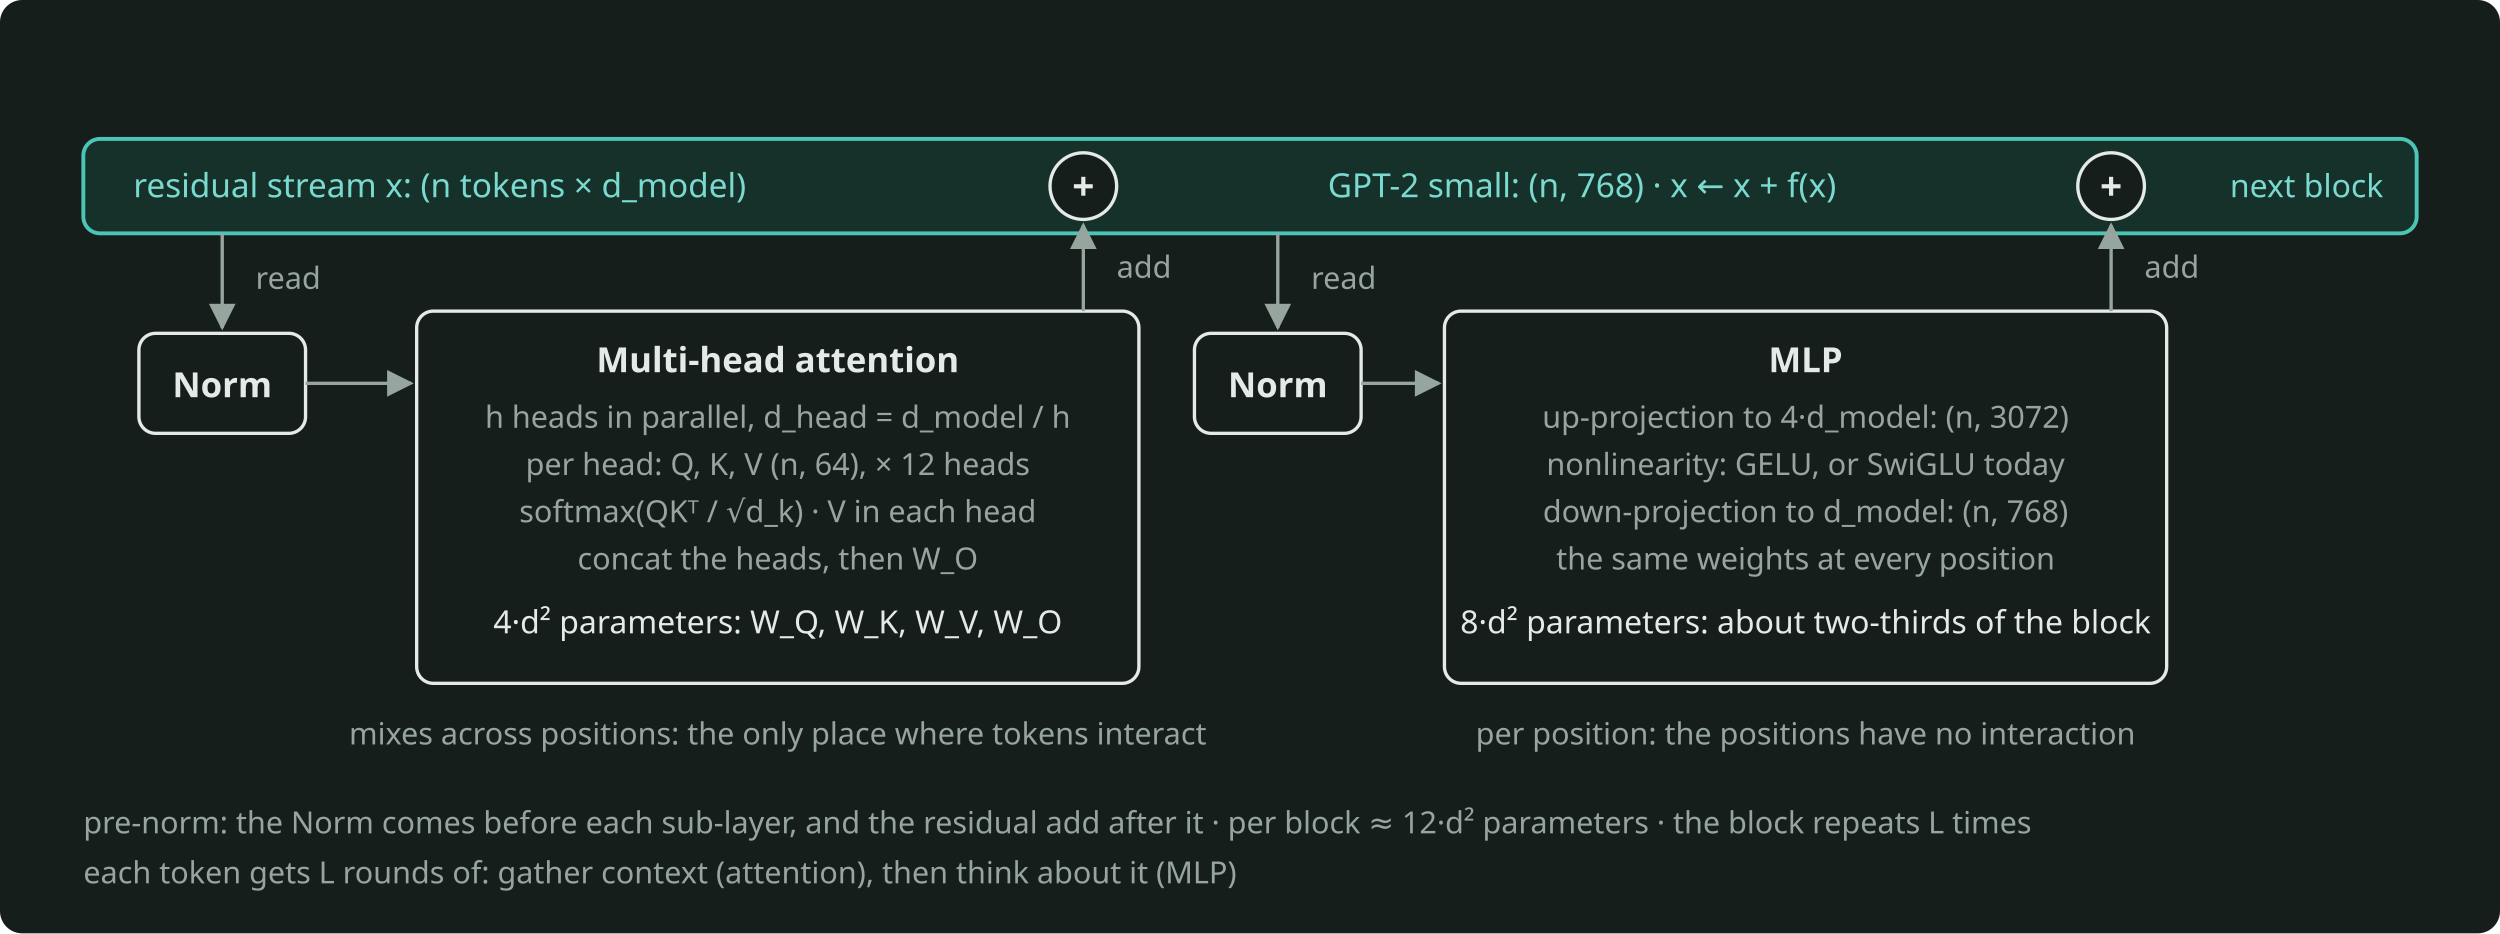
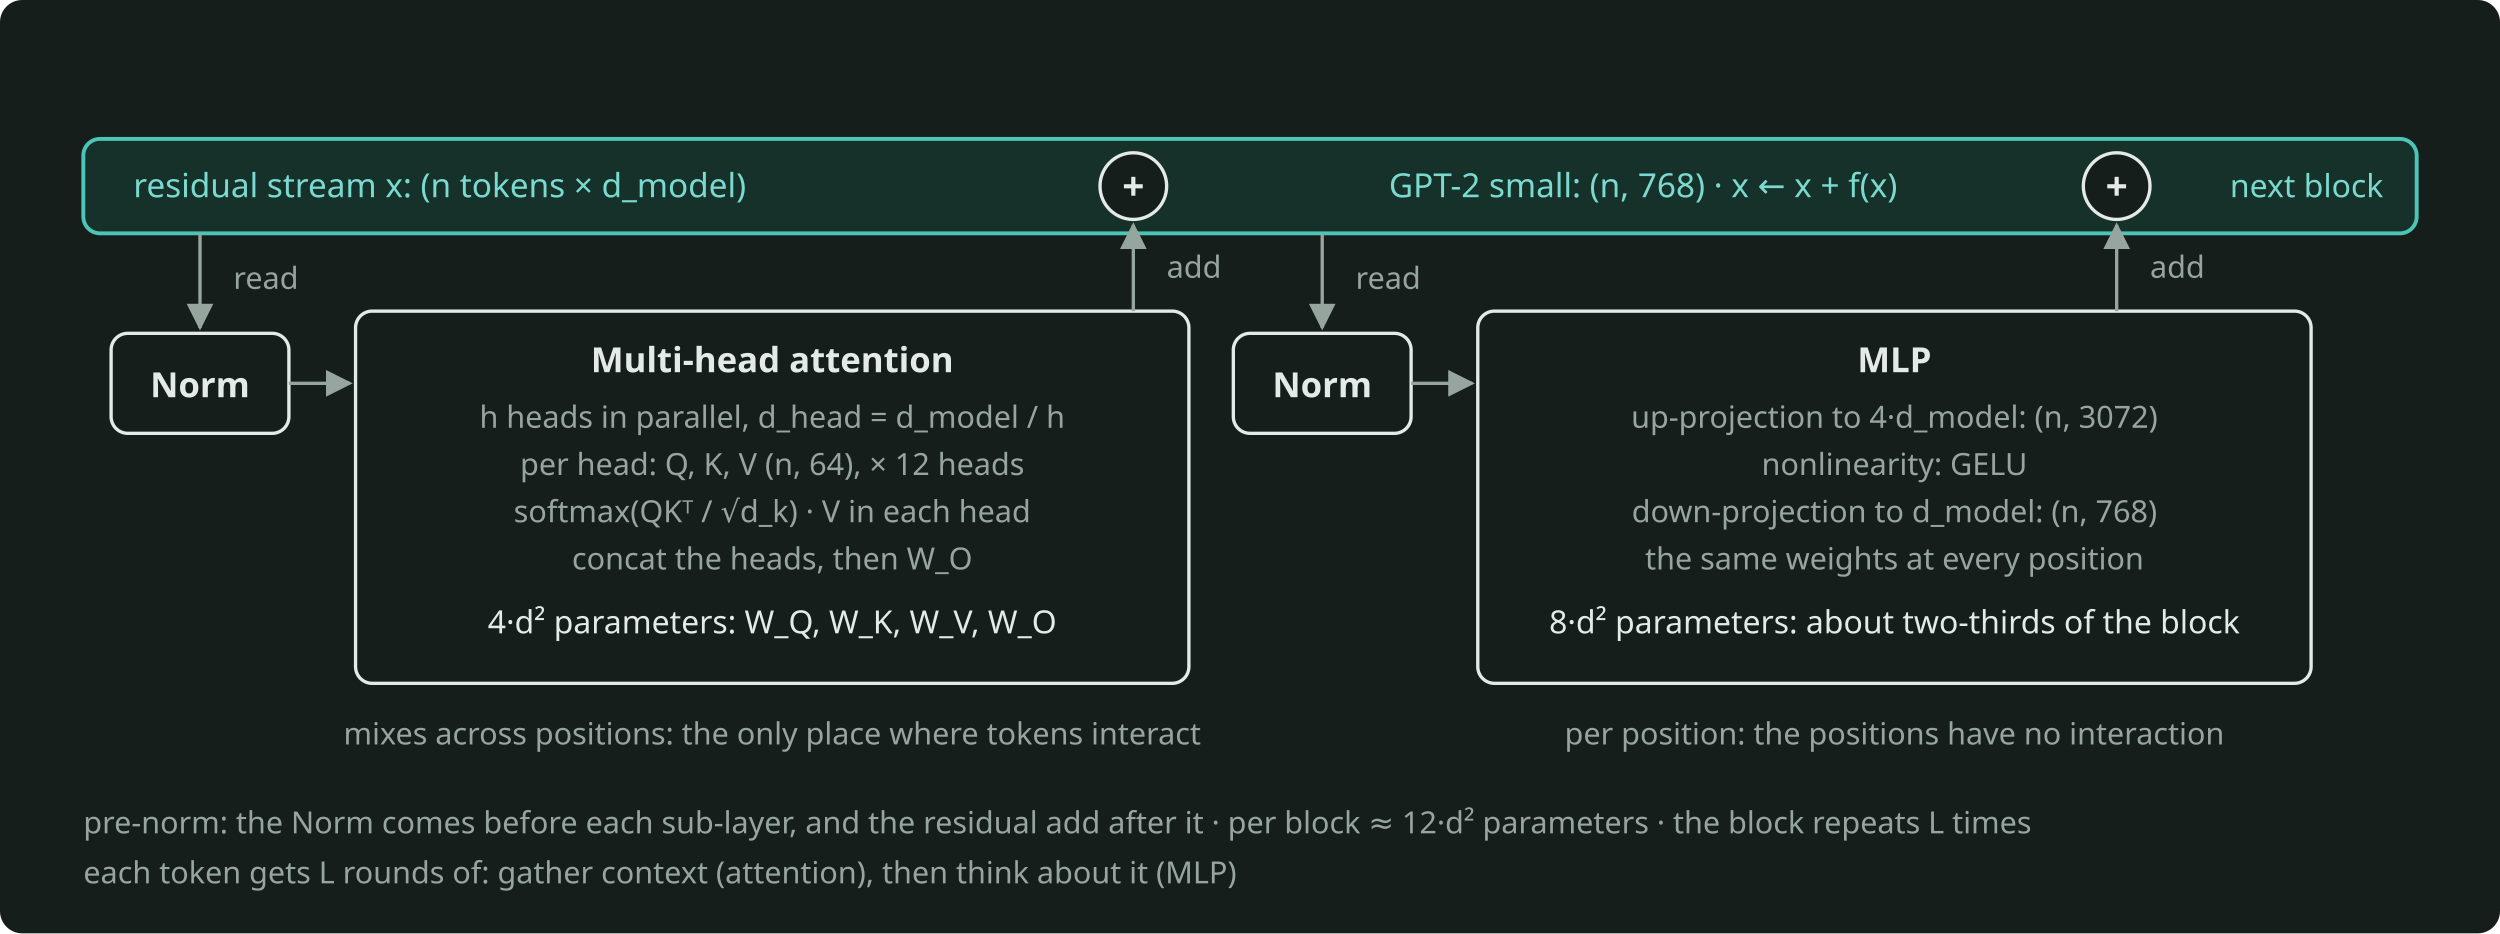
<svg xmlns="http://www.w3.org/2000/svg" width="900" height="336" viewBox="0 0 900 336" role="img" aria-label="One pre-norm block: the residual stream goes through it, attention reads from it after a Norm and adds its output back, then the MLP does the same for each position on its own." style="color: #E4EAE7">
  <rect x="0" y="0" width="900" height="336" rx="8" fill="#161E1C" />
  <defs>
    <marker id="arr" viewBox="0 0 10 10" refX="9" refY="5" markerWidth="8" markerHeight="8" orient="auto-start-reverse">
      <path d="M0 0 L10 5 L0 10 z" fill="#97A59F" />
    </marker>
  </defs>
  <g font-family="Bricolage Grotesque, system-ui, sans-serif" font-size="12.5" fill="currentColor">
    <rect x="30" y="50" width="840" height="34" rx="6" fill="#16302A" stroke="#4CC5B7" stroke-width="1.4" />
    <text x="48" y="71" font-size="12" fill="#7ADACF">residual stream x: (n tokens × d_model)</text>
-     <circle cx="390" cy="67" r="12" fill="#161E1C" stroke="currentColor" stroke-width="1.2" />
-     <text x="390" y="72" text-anchor="middle" font-size="14" font-weight="600">+</text>
-     <text x="478" y="71" font-size="12" fill="#7ADACF">GPT-2 small: (n, 768) · x ← x + f(x)</text>
-     <circle cx="760" cy="67" r="12" fill="#161E1C" stroke="currentColor" stroke-width="1.2" />
-     <text x="760" y="72" text-anchor="middle" font-size="14" font-weight="600">+</text>
+     <circle cx="408" cy="67" r="12" fill="#161E1C" stroke="currentColor" stroke-width="1.2" />
+     <text x="408" y="72" text-anchor="middle" font-size="14" font-weight="600">+</text>
+     <text x="500" y="71" font-size="12" fill="#7ADACF">GPT-2 small: (n, 768) · x ← x + f(x)</text>
+     <circle cx="762" cy="67" r="12" fill="#161E1C" stroke="currentColor" stroke-width="1.2" />
+     <text x="762" y="72" text-anchor="middle" font-size="14" font-weight="600">+</text>
    <text x="858" y="71" text-anchor="end" font-size="11.5" fill="#7ADACF">next block</text>
-     <rect x="50" y="120" width="60" height="36" rx="6" fill="none" stroke="currentColor" stroke-width="1.2" />
-     <text x="80" y="143" text-anchor="middle" font-weight="600">Norm</text>
-     <rect x="150" y="112" width="260" height="134" rx="6" fill="none" stroke="currentColor" stroke-width="1.2" />
-     <text x="280" y="134" text-anchor="middle" font-weight="600">Multi-head attention</text>
-     <text x="280" y="154" text-anchor="middle" font-size="11" fill="#97A59F">h heads in parallel, d_head = d_model / h</text>
-     <text x="280" y="171" text-anchor="middle" font-size="11" fill="#97A59F">per head: Q, K, V (n, 64), × 12 heads</text>
-     <text x="280" y="188" text-anchor="middle" font-size="11" fill="#97A59F">softmax(QKᵀ / √d_k) · V in each head</text>
-     <text x="280" y="205" text-anchor="middle" font-size="11" fill="#97A59F">concat the heads, then W_O</text>
-     <text x="280" y="228" text-anchor="middle" font-size="11.5">4·d² parameters: W_Q, W_K, W_V, W_O</text>
-     <text x="280" y="268" text-anchor="middle" font-size="11" fill="#97A59F">mixes across positions: the only place where tokens interact</text>
-     <rect x="430" y="120" width="60" height="36" rx="6" fill="none" stroke="currentColor" stroke-width="1.2" />
-     <text x="460" y="143" text-anchor="middle" font-weight="600">Norm</text>
-     <rect x="520" y="112" width="260" height="134" rx="6" fill="none" stroke="currentColor" stroke-width="1.2" />
-     <text x="650" y="134" text-anchor="middle" font-weight="600">MLP</text>
-     <text x="650" y="154" text-anchor="middle" font-size="11" fill="#97A59F">up-projection to 4·d_model: (n, 3072)</text>
-     <text x="650" y="171" text-anchor="middle" font-size="11" fill="#97A59F">nonlinearity: GELU, or SwiGLU today</text>
-     <text x="650" y="188" text-anchor="middle" font-size="11" fill="#97A59F">down-projection to d_model: (n, 768)</text>
-     <text x="650" y="205" text-anchor="middle" font-size="11" fill="#97A59F">the same weights at every position</text>
-     <text x="650" y="228" text-anchor="middle" font-size="11.5">8·d² parameters: about two-thirds of the block</text>
-     <text x="650" y="268" text-anchor="middle" font-size="11" fill="#97A59F">per position: the positions have no interaction</text>
+     <rect x="40" y="120" width="64" height="36" rx="6" fill="none" stroke="currentColor" stroke-width="1.2" />
+     <text x="72" y="143" text-anchor="middle" font-weight="600">Norm</text>
+     <rect x="128" y="112" width="300" height="134" rx="6" fill="none" stroke="currentColor" stroke-width="1.2" />
+     <text x="278" y="134" text-anchor="middle" font-weight="600">Multi-head attention</text>
+     <text x="278" y="154" text-anchor="middle" font-size="11" fill="#97A59F">h heads in parallel, d_head = d_model / h</text>
+     <text x="278" y="171" text-anchor="middle" font-size="11" fill="#97A59F">per head: Q, K, V (n, 64), × 12 heads</text>
+     <text x="278" y="188" text-anchor="middle" font-size="11" fill="#97A59F">softmax(QKᵀ / √d_k) · V in each head</text>
+     <text x="278" y="205" text-anchor="middle" font-size="11" fill="#97A59F">concat the heads, then W_O</text>
+     <text x="278" y="228" text-anchor="middle" font-size="11.5">4·d² parameters: W_Q, W_K, W_V, W_O</text>
+     <text x="278" y="268" text-anchor="middle" font-size="11" fill="#97A59F">mixes across positions: the only place where tokens interact</text>
+     <rect x="444" y="120" width="64" height="36" rx="6" fill="none" stroke="currentColor" stroke-width="1.2" />
+     <text x="476" y="143" text-anchor="middle" font-weight="600">Norm</text>
+     <rect x="532" y="112" width="300" height="134" rx="6" fill="none" stroke="currentColor" stroke-width="1.2" />
+     <text x="682" y="134" text-anchor="middle" font-weight="600">MLP</text>
+     <text x="682" y="154" text-anchor="middle" font-size="11" fill="#97A59F">up-projection to 4·d_model: (n, 3072)</text>
+     <text x="682" y="171" text-anchor="middle" font-size="11" fill="#97A59F">nonlinearity: GELU</text>
+     <text x="682" y="188" text-anchor="middle" font-size="11" fill="#97A59F">down-projection to d_model: (n, 768)</text>
+     <text x="682" y="205" text-anchor="middle" font-size="11" fill="#97A59F">the same weights at every position</text>
+     <text x="682" y="228" text-anchor="middle" font-size="11.5">8·d² parameters: about two-thirds of the block</text>
+     <text x="682" y="268" text-anchor="middle" font-size="11" fill="#97A59F">per position: the positions have no interaction</text>
    <g stroke="#97A59F" stroke-width="1.2" fill="none">
-       <path d="M80 84 L80 118" marker-end="url(#arr)" />
-       <path d="M110 138 L148 138" marker-end="url(#arr)" />
-       <path d="M390 112 L390 81" marker-end="url(#arr)" />
-       <path d="M460 84 L460 118" marker-end="url(#arr)" />
-       <path d="M490 138 L518 138" marker-end="url(#arr)" />
-       <path d="M760 112 L760 81" marker-end="url(#arr)" />
+       <path d="M72 84 L72 118" marker-end="url(#arr)" />
+       <path d="M104 138 L126 138" marker-end="url(#arr)" />
+       <path d="M408 112 L408 81" marker-end="url(#arr)" />
+       <path d="M476 84 L476 118" marker-end="url(#arr)" />
+       <path d="M508 138 L530 138" marker-end="url(#arr)" />
+       <path d="M762 112 L762 81" marker-end="url(#arr)" />
    </g>
-     <text x="92" y="104" font-size="11" fill="#97A59F">read</text>
-     <text x="402" y="100" font-size="11" fill="#97A59F">add</text>
-     <text x="472" y="104" font-size="11" fill="#97A59F">read</text>
-     <text x="772" y="100" font-size="11" fill="#97A59F">add</text>
+     <text x="84" y="104" font-size="11" fill="#97A59F">read</text>
+     <text x="420" y="100" font-size="11" fill="#97A59F">add</text>
+     <text x="488" y="104" font-size="11" fill="#97A59F">read</text>
+     <text x="774" y="100" font-size="11" fill="#97A59F">add</text>
    <text x="30" y="300" font-size="11" fill="#97A59F">pre-norm: the Norm comes before each sub-layer, and the residual add after it · per block ≈ 12·d² parameters · the block repeats L times</text>
    <text x="30" y="318" font-size="11" fill="#97A59F">each token gets L rounds of: gather context (attention), then think about it (MLP)</text>
  </g>
</svg>
